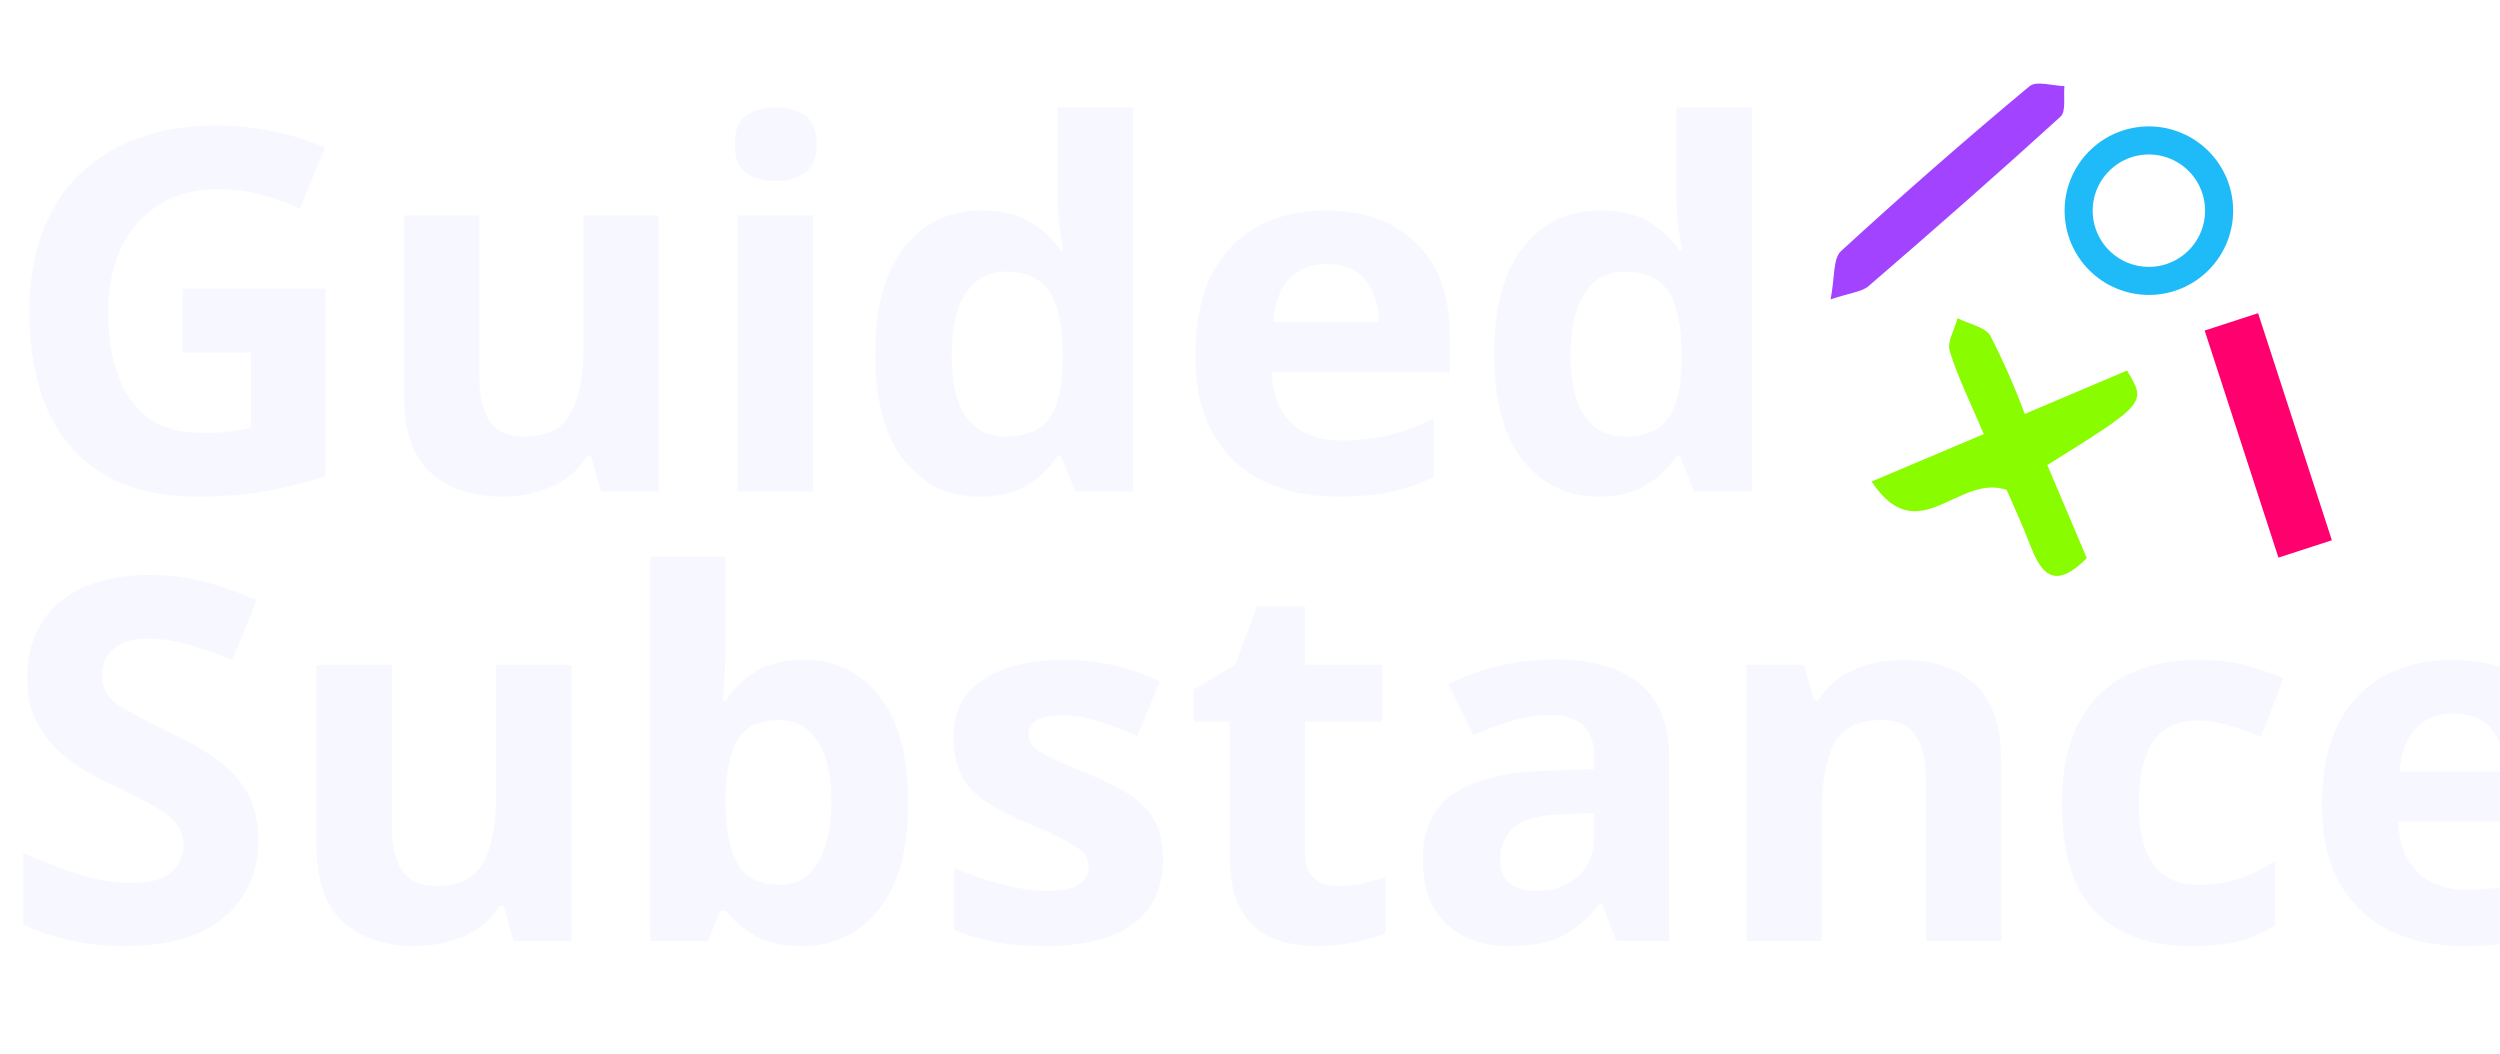
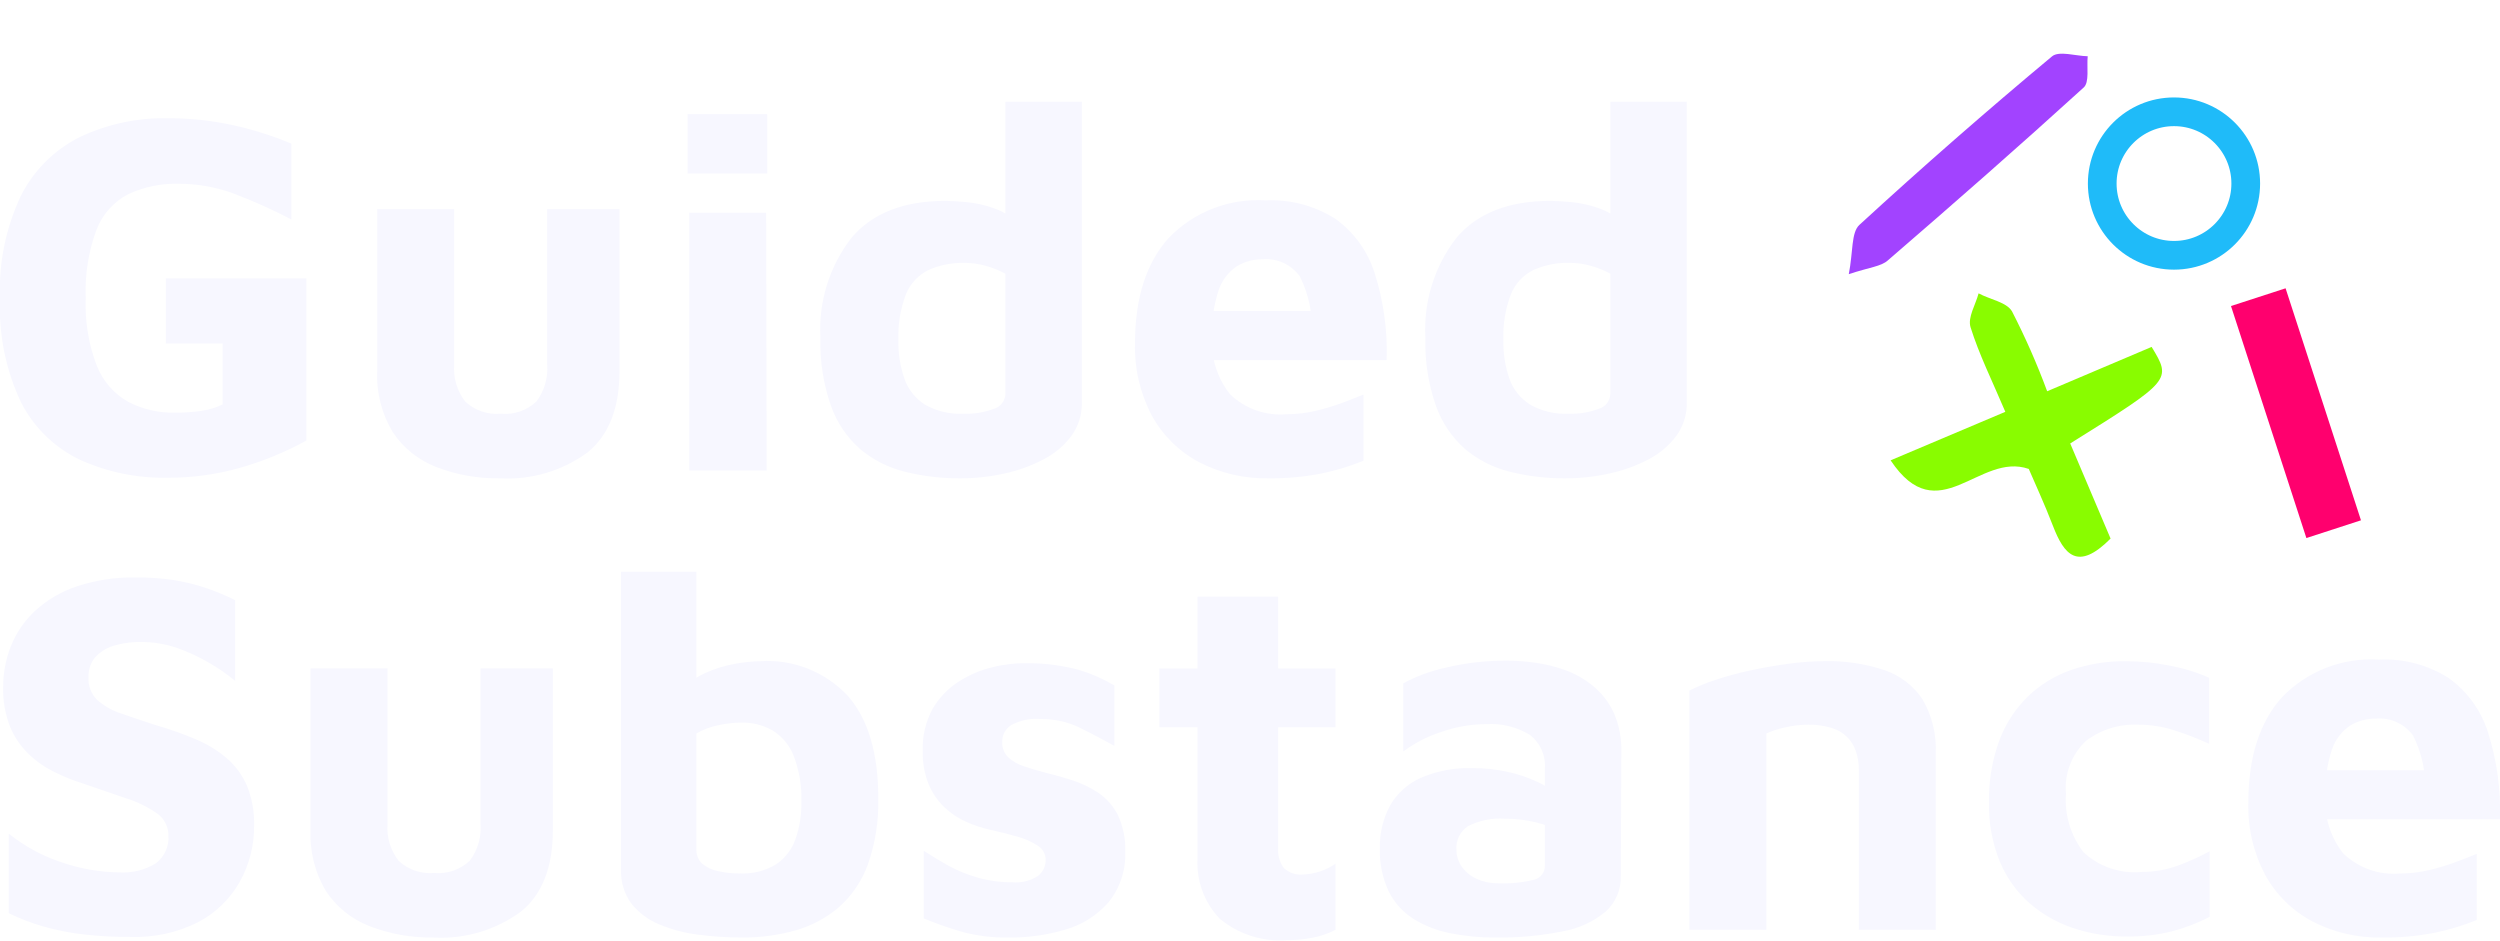
- <svg xmlns="http://www.w3.org/2000/svg" width="178" height="75" viewBox="0 0 178 75">
-   <g id="Group_295" data-name="Group 295" transform="translate(-209 -75)">
-     <text id="Guided_Substance" data-name="Guided  Substance" transform="translate(209 110)" fill="#f7f7ff" font-size="36" font-family="MavenPro-Bold, Maven Pro" font-weight="700">
-       <tspan x="0" y="0">Guided</tspan>
-       <tspan x="0" y="16" />
-       <tspan x="0" y="32">Substance</tspan>
-     </text>
+ <svg xmlns="http://www.w3.org/2000/svg" width="174.205" height="65.51" viewBox="0 0 174.205 65.51">
+   <g id="Group_295" data-name="Group 295" transform="translate(-210.512 -77.21)">
+     <path id="Path_267" data-name="Path 267" d="M13.248.5A14.215,14.215,0,0,1,7.074-.756,8.913,8.913,0,0,1,2.97-4.77a15.426,15.426,0,0,1-1.458-7.218A15.358,15.358,0,0,1,2.97-19.152a9.192,9.192,0,0,1,4.1-4.086,13.718,13.718,0,0,1,6.174-1.314,20.852,20.852,0,0,1,4.428.468,23.73,23.73,0,0,1,4.14,1.3V-17.5A35.911,35.911,0,0,0,17.8-19.3a10.991,10.991,0,0,0-3.834-.684,7.859,7.859,0,0,0-3.51.72,4.689,4.689,0,0,0-2.214,2.466,12.267,12.267,0,0,0-.756,4.77A11.9,11.9,0,0,0,8.262-7.29a5.019,5.019,0,0,0,2.178,2.5,6.807,6.807,0,0,0,3.276.756,12.358,12.358,0,0,0,1.818-.126,4.956,4.956,0,0,0,1.494-.45V-8.856h-3.96v-4.536H22.86v11.3A22.146,22.146,0,0,1,18.2-.18,18.184,18.184,0,0,1,13.248.5ZM36.36.54A11.757,11.757,0,0,1,31.9-.252a6.415,6.415,0,0,1-3.024-2.43,7.623,7.623,0,0,1-1.08-4.266V-18.216h5.364V-7.38a3.709,3.709,0,0,0,.774,2.574A3.2,3.2,0,0,0,36.4-3.96a3.186,3.186,0,0,0,2.484-.846,3.768,3.768,0,0,0,.756-2.574V-18.216h5.04V-6.948q0,3.888-2.232,5.688A9.424,9.424,0,0,1,36.36.54ZM49.536,0V-17.964H54.9L54.936,0Zm-.108-20.7v-4.14h5.544v4.14ZM68.436.54A15.355,15.355,0,0,1,64.53.072a7.721,7.721,0,0,1-3.078-1.566A7.288,7.288,0,0,1,59.418-4.5a13.263,13.263,0,0,1-.738-4.752,10.422,10.422,0,0,1,2.178-6.984q2.178-2.556,6.534-2.556.576,0,1.512.09a8.089,8.089,0,0,1,1.944.45,4.466,4.466,0,0,1,1.8,1.224l-1.08,1.656V-25.7H76.9V-4.752a3.842,3.842,0,0,1-.72,2.322A5.622,5.622,0,0,1,74.25-.792,10.7,10.7,0,0,1,71.532.2,13.99,13.99,0,0,1,68.436.54Zm.216-4.5A5.477,5.477,0,0,0,70.758-4.3a1.107,1.107,0,0,0,.81-1.026v-8.388a6.093,6.093,0,0,0-1.386-.558,5.482,5.482,0,0,0-1.422-.2,5.847,5.847,0,0,0-2.556.5,3.238,3.238,0,0,0-1.566,1.692,8.106,8.106,0,0,0-.522,3.2,7.643,7.643,0,0,0,.432,2.718A3.513,3.513,0,0,0,65.97-4.59,4.956,4.956,0,0,0,68.652-3.96ZM89.892.54A10.054,10.054,0,0,1,85.05-.594a8.036,8.036,0,0,1-3.276-3.24A10.187,10.187,0,0,1,80.6-8.856q0-4.752,2.358-7.362a8.63,8.63,0,0,1,6.75-2.61,8.347,8.347,0,0,1,4.878,1.3,7.413,7.413,0,0,1,2.718,3.78A17.97,17.97,0,0,1,98.136-7.7H84.276l-.576-3.42H93.708l-.792,1.692a7.963,7.963,0,0,0-.828-4.1A2.885,2.885,0,0,0,89.5-14.724a3.371,3.371,0,0,0-1.818.5,3.258,3.258,0,0,0-1.26,1.674,9.25,9.25,0,0,0-.45,3.222,5.838,5.838,0,0,0,1.242,4,5.058,5.058,0,0,0,3.978,1.4,8.658,8.658,0,0,0,2-.234,15.308,15.308,0,0,0,1.854-.558q.864-.324,1.476-.576V-.684a16.484,16.484,0,0,1-2.9.882A18,18,0,0,1,89.892.54Zm20.7,0a15.355,15.355,0,0,1-3.906-.468,7.721,7.721,0,0,1-3.078-1.566A7.287,7.287,0,0,1,101.574-4.5a13.263,13.263,0,0,1-.738-4.752,10.422,10.422,0,0,1,2.178-6.984q2.178-2.556,6.534-2.556.576,0,1.512.09a8.088,8.088,0,0,1,1.944.45,4.467,4.467,0,0,1,1.8,1.224l-1.08,1.656V-25.7h5.328V-4.752a3.842,3.842,0,0,1-.72,2.322,5.622,5.622,0,0,1-1.926,1.638,10.7,10.7,0,0,1-2.718.99A13.99,13.99,0,0,1,110.592.54Zm.216-4.5a5.477,5.477,0,0,0,2.106-.342,1.107,1.107,0,0,0,.81-1.026v-8.388a6.093,6.093,0,0,0-1.386-.558,5.482,5.482,0,0,0-1.422-.2,5.847,5.847,0,0,0-2.556.5,3.238,3.238,0,0,0-1.566,1.692,8.106,8.106,0,0,0-.522,3.2,7.643,7.643,0,0,0,.432,2.718,3.513,3.513,0,0,0,1.422,1.764A4.956,4.956,0,0,0,110.808-3.96ZM10.62,32.5a27.554,27.554,0,0,1-3.312-.18,17.813,17.813,0,0,1-2.736-.54,15.127,15.127,0,0,1-2.448-.936V25.3A11.756,11.756,0,0,0,5.868,27.32,12.73,12.73,0,0,0,9.828,28a4.331,4.331,0,0,0,2.538-.63,2.208,2.208,0,0,0,.882-1.926,1.852,1.852,0,0,0-.81-1.566A7.915,7.915,0,0,0,10.3,22.838q-1.332-.45-2.988-1.026a13.593,13.593,0,0,1-2.052-.828,7.1,7.1,0,0,1-1.8-1.278,5.672,5.672,0,0,1-1.26-1.89,7.081,7.081,0,0,1-.468-2.736,7.678,7.678,0,0,1,.54-2.844A6.815,6.815,0,0,1,3.942,9.788a8.071,8.071,0,0,1,2.9-1.71,12.31,12.31,0,0,1,4.14-.63,16.809,16.809,0,0,1,2.61.18,14.07,14.07,0,0,1,2.178.522,15.656,15.656,0,0,1,2.124.882v5.616a13.611,13.611,0,0,0-1.854-1.278,12.828,12.828,0,0,0-2.142-.99,7.624,7.624,0,0,0-2.34-.432,6.515,6.515,0,0,0-1.98.216,2.886,2.886,0,0,0-1.4.81,2.041,2.041,0,0,0-.5,1.422A2.07,2.07,0,0,0,8.28,15.98a4.71,4.71,0,0,0,1.692.954q1.08.378,2.412.81A25.536,25.536,0,0,1,15.1,18.7a8.355,8.355,0,0,1,2.178,1.314,5.282,5.282,0,0,1,1.44,1.944,6.891,6.891,0,0,1,.5,2.772,7.867,7.867,0,0,1-1.008,3.942A7.155,7.155,0,0,1,15.3,31.478,9.776,9.776,0,0,1,10.62,32.5Zm21.1.036a11.757,11.757,0,0,1-4.464-.792,6.415,6.415,0,0,1-3.024-2.43,7.623,7.623,0,0,1-1.08-4.266V13.784h5.364V24.62a3.709,3.709,0,0,0,.774,2.574,3.2,3.2,0,0,0,2.466.846,3.186,3.186,0,0,0,2.484-.846,3.769,3.769,0,0,0,.756-2.574V13.784h5.04V25.052q0,3.888-2.232,5.688A9.424,9.424,0,0,1,31.716,32.54Zm21.42,0a22.855,22.855,0,0,1-3.006-.2,10.118,10.118,0,0,1-2.7-.72,4.826,4.826,0,0,1-1.926-1.44,3.767,3.767,0,0,1-.72-2.394V7.052H50.04v9.936L49.032,15.3a4.623,4.623,0,0,1,1.656-1.206,8.607,8.607,0,0,1,2.052-.63,10.541,10.541,0,0,1,1.728-.18,7.681,7.681,0,0,1,6.138,2.43q2.106,2.43,2.106,7.11a12.9,12.9,0,0,1-.72,4.608,7.316,7.316,0,0,1-2.016,2.988,8.007,8.007,0,0,1-3.024,1.62A13.6,13.6,0,0,1,53.136,32.54Zm-.072-4.464a4.452,4.452,0,0,0,2.52-.63,3.517,3.517,0,0,0,1.35-1.746,7.32,7.32,0,0,0,.414-2.556,8.244,8.244,0,0,0-.54-3.276A3.643,3.643,0,0,0,55.332,18.1a4.244,4.244,0,0,0-2.16-.54,7.815,7.815,0,0,0-1.584.18,5.172,5.172,0,0,0-1.548.576v8.064a1.293,1.293,0,0,0,.4,1.008,2.407,2.407,0,0,0,1.1.522A6.8,6.8,0,0,0,53.064,28.076ZM71.82,32.54a11.732,11.732,0,0,1-3.33-.414,27.607,27.607,0,0,1-2.61-.918V26.492q.756.5,1.692,1.026a9.71,9.71,0,0,0,2.07.846,8.674,8.674,0,0,0,2.394.324,2.815,2.815,0,0,0,1.818-.45,1.4,1.4,0,0,0,.522-1.1,1.158,1.158,0,0,0-.54-.99,4.783,4.783,0,0,0-1.4-.63q-.864-.252-1.836-.468a8.771,8.771,0,0,1-1.728-.558,5.355,5.355,0,0,1-1.548-1.026,4.813,4.813,0,0,1-1.1-1.6,5.823,5.823,0,0,1-.414-2.322,5.739,5.739,0,0,1,.684-2.934,5.543,5.543,0,0,1,1.8-1.89A7.666,7.666,0,0,1,70.7,13.694a9.7,9.7,0,0,1,2.52-.27,13.678,13.678,0,0,1,3.546.486,11.14,11.14,0,0,1,2.394,1.062v4.212q-1.224-.684-2.43-1.278a6.153,6.153,0,0,0-2.754-.594,3.591,3.591,0,0,0-2.016.432,1.344,1.344,0,0,0-.612,1.152,1.424,1.424,0,0,0,.414,1.08,2.939,2.939,0,0,0,1.1.63q.684.234,1.512.45.9.216,1.854.522a7.311,7.311,0,0,1,1.8.864A4.1,4.1,0,0,1,79.4,23.99a5.6,5.6,0,0,1,.522,2.61,5.272,5.272,0,0,1-1.188,3.51,6.317,6.317,0,0,1-2.97,1.872A13.375,13.375,0,0,1,71.82,32.54Zm19.4.18a6.562,6.562,0,0,1-4.716-1.494A5.605,5.605,0,0,1,84.96,27V17.888H82.3v-4.1H84.96v-5h5.616v5h4v4.1h-4v8.424a2.055,2.055,0,0,0,.4,1.386,1.7,1.7,0,0,0,1.332.45,4.269,4.269,0,0,0,2.268-.756V32a5.744,5.744,0,0,1-1.638.558A9.461,9.461,0,0,1,91.224,32.72Zm14.436-.18a15.144,15.144,0,0,1-3.114-.306,7.6,7.6,0,0,1-2.556-1.008,4.787,4.787,0,0,1-1.71-1.908,6.605,6.605,0,0,1-.612-3.006,5.968,5.968,0,0,1,.7-2.952,4.647,4.647,0,0,1,2.142-1.944,8.473,8.473,0,0,1,3.636-.684,11.087,11.087,0,0,1,2.376.252,9.743,9.743,0,0,1,2.07.684,5.665,5.665,0,0,1,1.458.936l.216,2.592a6.333,6.333,0,0,0-1.728-.684,8.884,8.884,0,0,0-2.16-.252,4.888,4.888,0,0,0-2.574.522A1.808,1.808,0,0,0,103,26.42a2.018,2.018,0,0,0,.4,1.224,2.53,2.53,0,0,0,1.062.828,3.457,3.457,0,0,0,1.386.288,9,9,0,0,0,2.574-.252.985.985,0,0,0,.738-1.008V20.8a2.708,2.708,0,0,0-1.062-2.394,5.224,5.224,0,0,0-3.006-.738,9.637,9.637,0,0,0-3.186.558,9,9,0,0,0-2.61,1.35V14.828a11.031,11.031,0,0,1,2.9-1.08,17.749,17.749,0,0,1,4.41-.5,14.058,14.058,0,0,1,1.908.144,10.229,10.229,0,0,1,2.088.522,6.56,6.56,0,0,1,1.926,1.1,5.319,5.319,0,0,1,1.422,1.836,6.341,6.341,0,0,1,.54,2.772l-.036,8.6a3.229,3.229,0,0,1-1.044,2.5,6.436,6.436,0,0,1-3.006,1.386A22.344,22.344,0,0,1,105.66,32.54Zm13.572-17.208a12.732,12.732,0,0,1,1.8-.738,22.406,22.406,0,0,1,2.448-.666q1.332-.288,2.682-.468a19.017,19.017,0,0,1,2.5-.18,12.237,12.237,0,0,1,4.176.63,5.165,5.165,0,0,1,2.646,2.034,6.905,6.905,0,0,1,.918,3.816V32H131.04V20.84a3.853,3.853,0,0,0-.2-1.26,2.488,2.488,0,0,0-1.674-1.638,5.147,5.147,0,0,0-1.656-.234,7.1,7.1,0,0,0-1.656.2,6.147,6.147,0,0,0-1.26.414V32h-5.364Zm30.456,17.136a11.537,11.537,0,0,1-3.672-.576,8.955,8.955,0,0,1-3.06-1.728,7.9,7.9,0,0,1-2.088-2.916,10.349,10.349,0,0,1-.756-4.1,11.949,11.949,0,0,1,.72-4.338,8.4,8.4,0,0,1,2-3.078,8.29,8.29,0,0,1,3.006-1.836,11.364,11.364,0,0,1,3.816-.612,15.85,15.85,0,0,1,3.042.306,12.41,12.41,0,0,1,2.754.846V19.04a21.172,21.172,0,0,0-2.466-.954,8.2,8.2,0,0,0-2.466-.378,5.589,5.589,0,0,0-3.654,1.134,4.5,4.5,0,0,0-1.386,3.69A5.93,5.93,0,0,0,146.7,26.6a5.23,5.23,0,0,0,4.068,1.368,7.241,7.241,0,0,0,2.574-.468,15.848,15.848,0,0,0,2.142-.972V31.1a12.917,12.917,0,0,1-2.628,1.008A12.51,12.51,0,0,1,149.688,32.468Zm17.784.072a10.054,10.054,0,0,1-4.842-1.134,8.036,8.036,0,0,1-3.276-3.24,10.187,10.187,0,0,1-1.17-5.022q0-4.752,2.358-7.362a8.63,8.63,0,0,1,6.75-2.61,8.347,8.347,0,0,1,4.878,1.3,7.413,7.413,0,0,1,2.718,3.78,17.97,17.97,0,0,1,.828,6.048h-13.86l-.576-3.42h10.008l-.792,1.692a7.963,7.963,0,0,0-.828-4.1,2.885,2.885,0,0,0-2.592-1.188,3.371,3.371,0,0,0-1.818.5A3.259,3.259,0,0,0,164,19.454a9.25,9.25,0,0,0-.45,3.222,5.838,5.838,0,0,0,1.242,4,5.058,5.058,0,0,0,3.978,1.4,8.658,8.658,0,0,0,2-.234,15.308,15.308,0,0,0,1.854-.558q.864-.324,1.476-.576v4.608a16.484,16.484,0,0,1-2.9.882A18,18,0,0,1,167.472,32.54Z" transform="translate(209 110)" fill="#f7f7ff" />
    <g id="Group_167" data-name="Group 167" transform="translate(74)">
      <g id="Group_66" data-name="Group 66" transform="translate(32.511 53.898) rotate(-7)">
        <path id="Path_70" data-name="Path 70" d="M527.974,312.826c0,2.366.122,4.386-.072,6.371-.072.719-.942,1.309-1.438,1.956-.575-.719-1.56-1.323-1.654-2.071a50.566,50.566,0,0,1-.079-6.076h-7.909c-.381-2.675-.381-2.675,7.852-3.976v-7.2c3.02-1.23,3.422.237,3.351,2.38-.058,1.647,0,3.293,0,4.314,2.711,2.466,7.514-1.589,8.628,4.314Z" transform="translate(829.329 236.503) rotate(164)" fill="#89fc00" />
        <path id="Path_69" data-name="Path 69" d="M533.123,377.015c-1.582.216-2.79.791-3.487.417q-7.837-4.249-15.466-8.873c-.546-.324-.561-1.546-.82-2.351.719-.165,1.683-.719,2.157-.439,5.314,2.912,10.577,5.925,15.818,8.981C531.886,375.059,532.188,375.793,533.123,377.015Z" transform="matrix(-0.438, 0.899, -0.899, -0.438, 798.367, -243.67)" fill="#a243ff" />
      </g>
      <g id="Ellipse_13" data-name="Ellipse 13" transform="translate(282 84)" fill="none" stroke="#1fbbf9" stroke-width="2">
        <circle cx="6" cy="6" r="6" stroke="none" />
        <circle cx="6" cy="6" r="5" fill="none" />
      </g>
      <rect id="Rectangle_150" data-name="Rectangle 150" width="17" height="4" transform="matrix(-0.309, -0.951, 0.951, -0.309, 297.225, 114.702)" fill="#ff006e" />
    </g>
  </g>
</svg>
